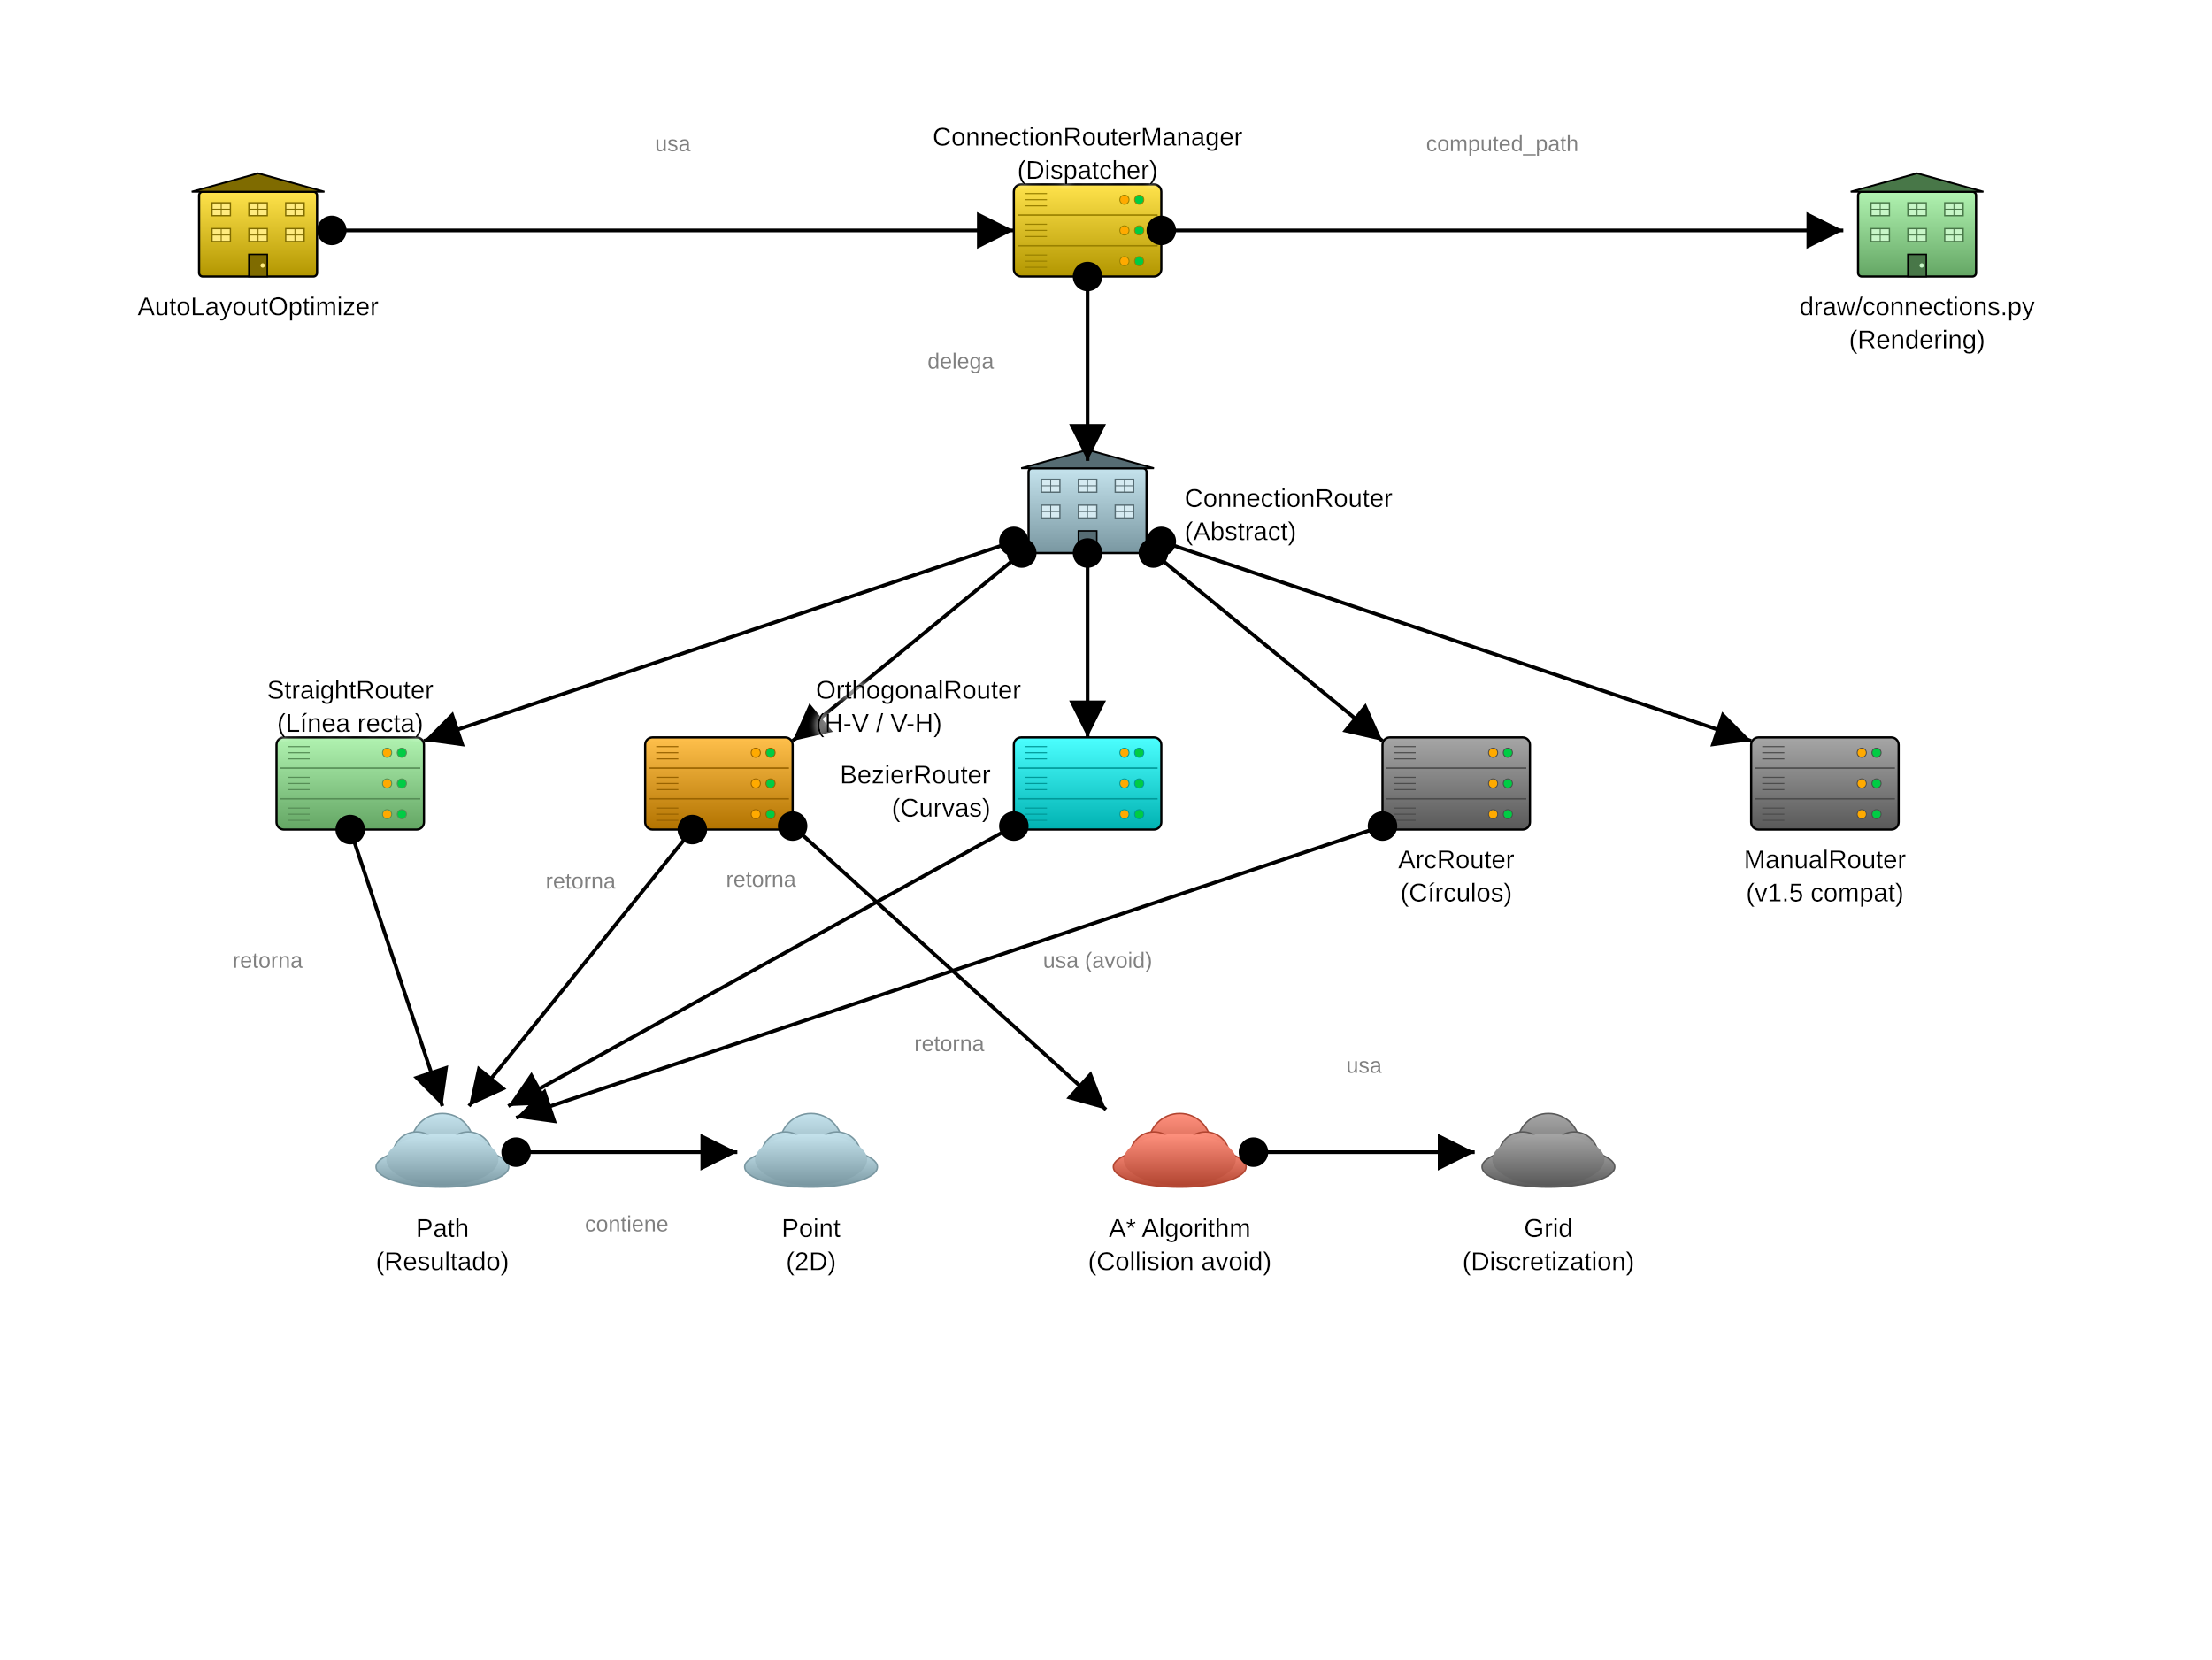
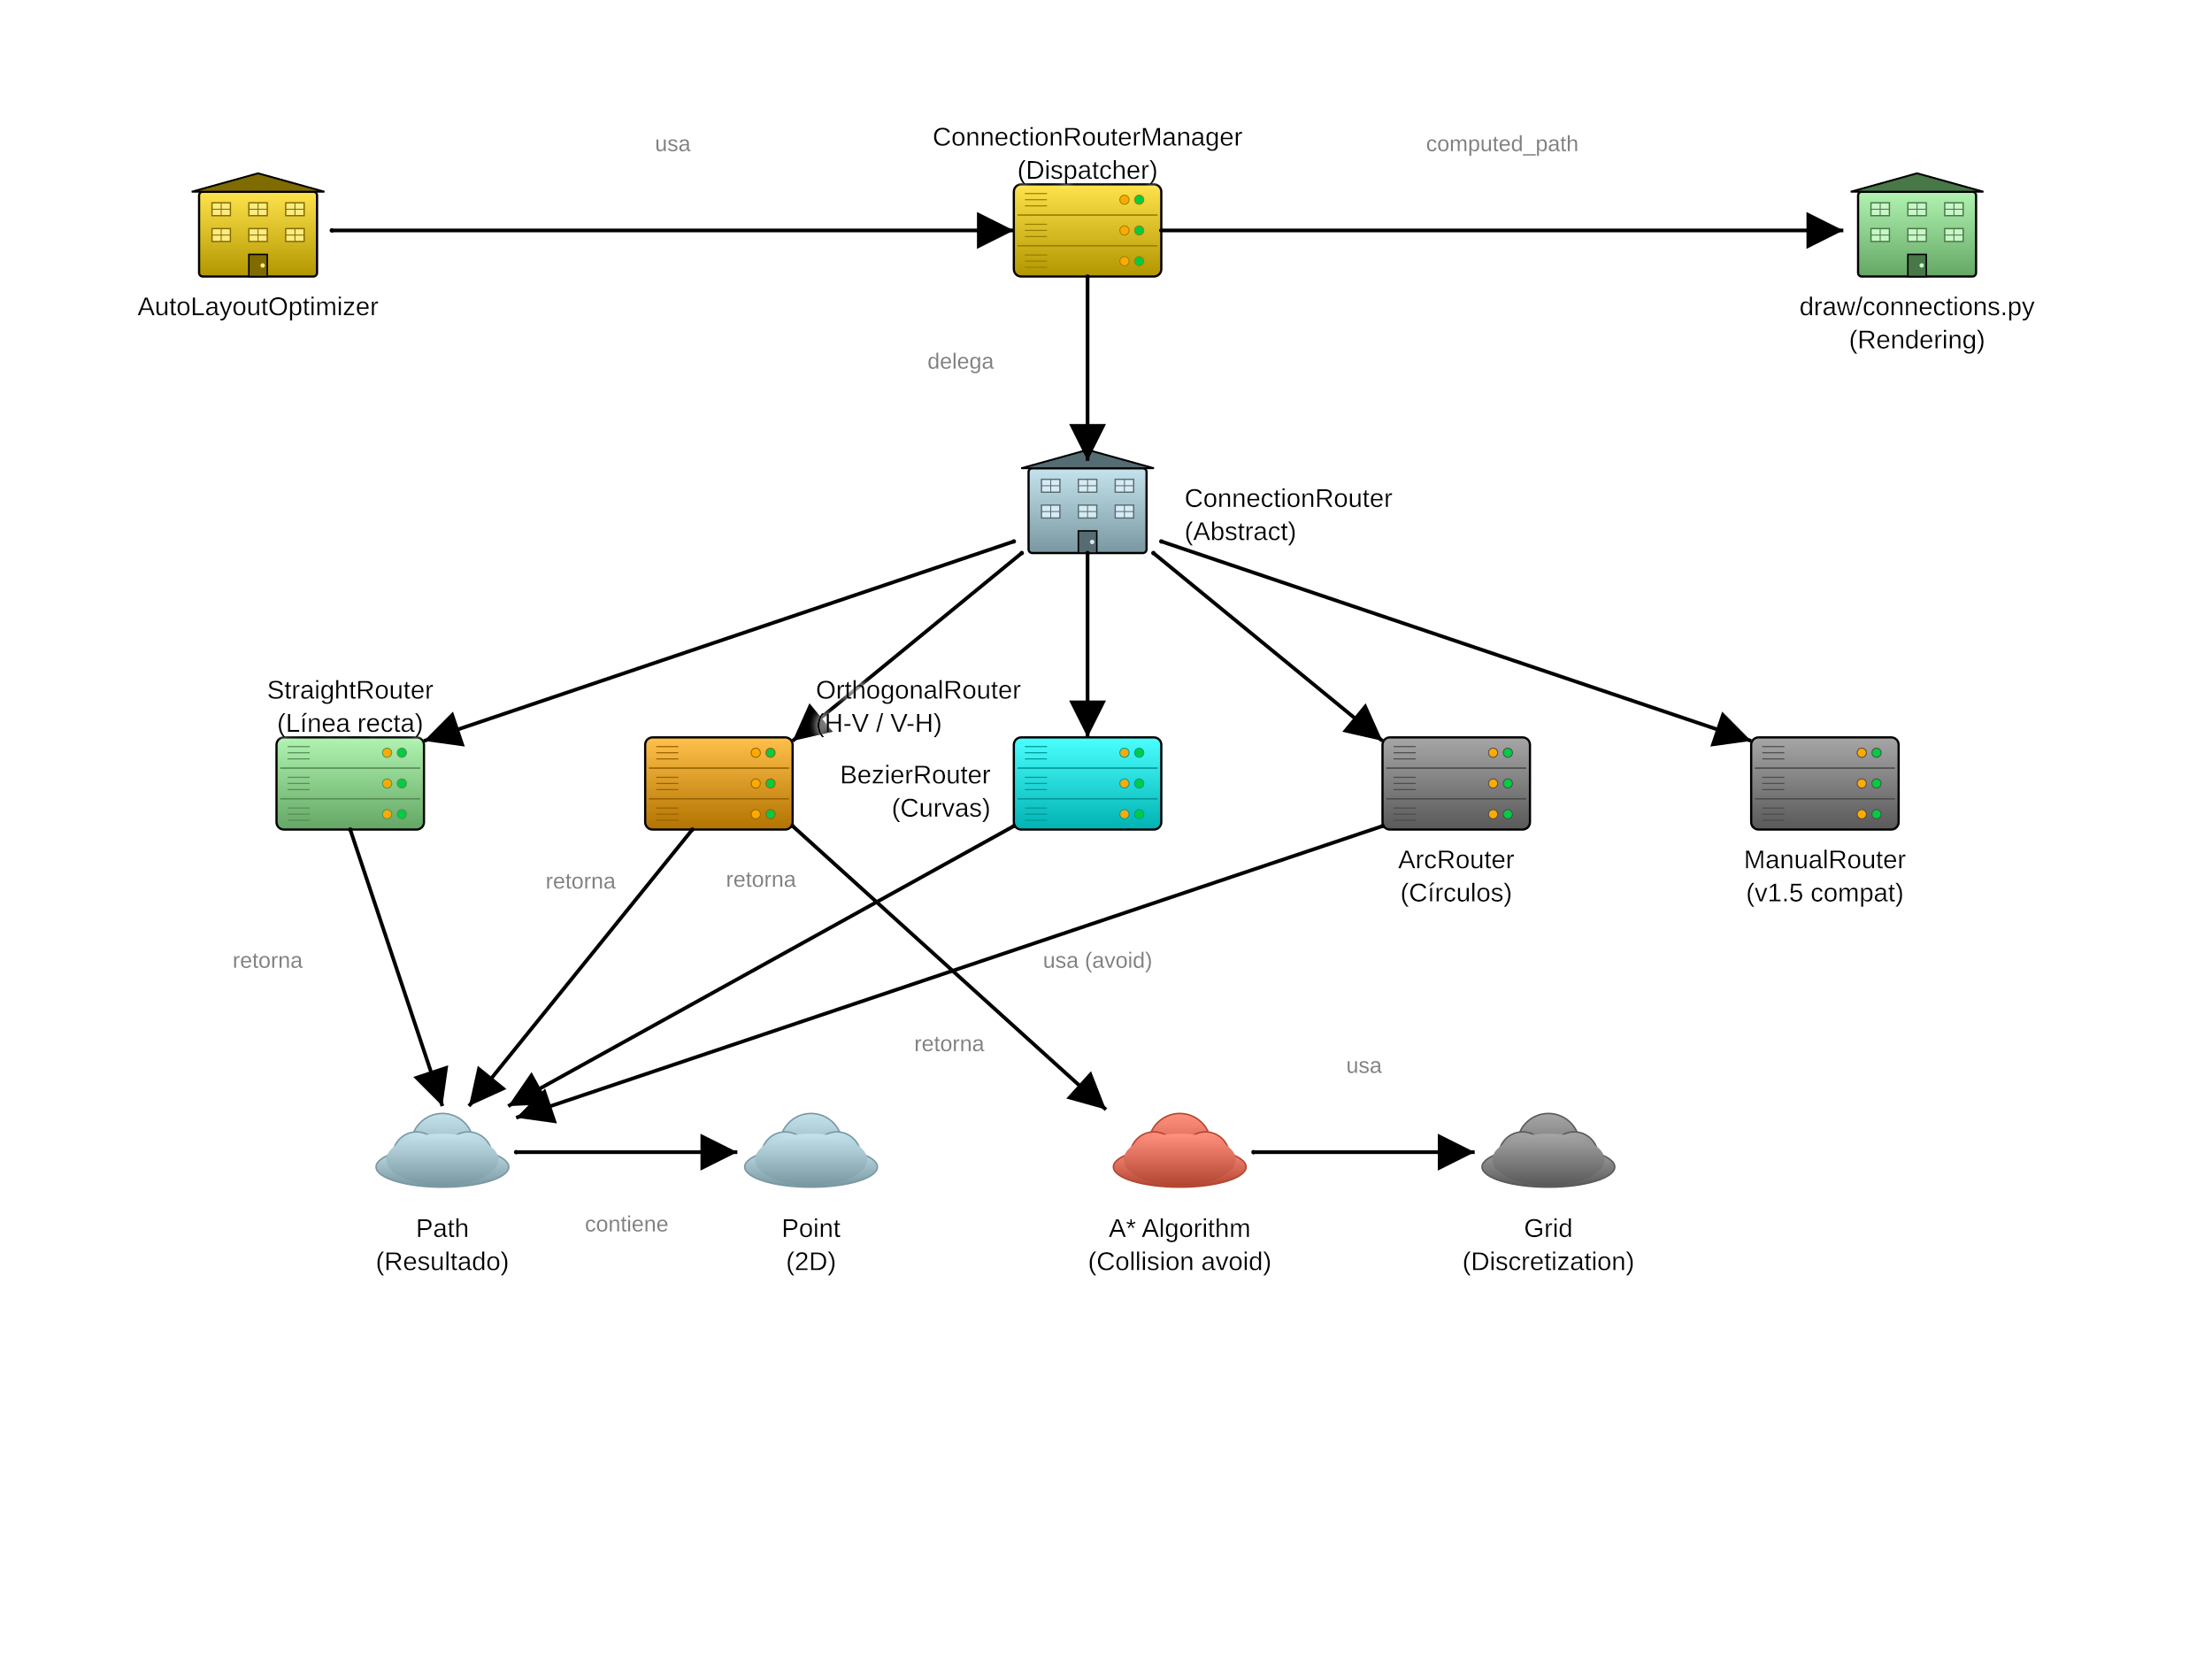
<svg xmlns="http://www.w3.org/2000/svg" baseProfile="full" height="900" version="1.1" viewBox="0,0,1200,900" width="1200">
  <defs>
    <filter height="140%" id="text-glow" width="140%" x="-20%" y="-20%">
      <feGaussianBlur in="SourceGraphic" result="blur" stdDeviation="2" />
      <feFlood flood-color="white" flood-opacity="1" result="color" />
      <feComposite in="color" in2="blur" operator="in" result="shadow" />
      <feMerge>
        <feMergeNode in="shadow" />
        <feMergeNode in="shadow" />
        <feMergeNode in="SourceGraphic" />
      </feMerge>
    </filter>
    <marker id="arrow-end" markerHeight="10" markerWidth="10" orient="auto" refX="10" refY="5">
      <path d="M 0 0 L 10 5 L 0 10 z" fill="black" />
    </marker>
    <marker id="arrow-start" markerHeight="10" markerWidth="10" orient="auto" refX="0" refY="5">
      <path d="M 10 0 L 0 5 L 10 10 z" fill="black" />
    </marker>
-     <marker id="circle-start" markerHeight="10" markerWidth="10" orient="auto" refX="5" refY="5">
-       <circle cx="5" cy="5" fill="black" r="4" />
+     <marker id="circle-start" markerHeight="2.4" markerUnits="userSpaceOnUse" markerWidth="2.4" orient="auto" refX="1.2" refY="1.2">
+       <circle cx="1.2" cy="1.2" fill="black" r="1.2" />
    </marker>
-     <marker id="circle-end" markerHeight="10" markerWidth="10" orient="auto" refX="5" refY="5">
-       <circle cx="5" cy="5" fill="black" r="4" />
+     <marker id="circle-end" markerHeight="2.4" markerUnits="userSpaceOnUse" markerWidth="2.4" orient="auto" refX="1.2" refY="1.2">
+       <circle cx="1.2" cy="1.2" fill="black" r="1.2" />
    </marker>
    <linearGradient id="gradient-manager" x1="0%" x2="0%" y1="0%" y2="100%">
      <stop offset="0%" stop-color="#ffe34c" />
      <stop offset="100%" stop-color="#b29600" />
    </linearGradient>
    <linearGradient id="gradient-router-base" x1="0%" x2="0%" y1="0%" y2="100%">
      <stop offset="0%" stop-color="#c5e3ed" />
      <stop offset="100%" stop-color="#7997a1" />
    </linearGradient>
    <linearGradient id="gradient-straight" x1="0%" x2="0%" y1="0%" y2="100%">
      <stop offset="0%" stop-color="#b1f3b1" />
      <stop offset="100%" stop-color="#64a664" />
    </linearGradient>
    <linearGradient id="gradient-orthogonal" x1="0%" x2="0%" y1="0%" y2="100%">
      <stop offset="0%" stop-color="#ffc04c" />
      <stop offset="100%" stop-color="#b27300" />
    </linearGradient>
    <linearGradient id="gradient-bezier" x1="0%" x2="0%" y1="0%" y2="100%">
      <stop offset="0%" stop-color="#4cffff" />
      <stop offset="100%" stop-color="#00b2b2" />
    </linearGradient>
    <linearGradient id="gradient-arc" x1="0%" x2="0%" y1="0%" y2="100%">
      <stop offset="0%" stop-color="#a6a6a6" />
      <stop offset="100%" stop-color="#595959" />
    </linearGradient>
    <linearGradient id="gradient-manual" x1="0%" x2="0%" y1="0%" y2="100%">
      <stop offset="0%" stop-color="#a6a6a6" />
      <stop offset="100%" stop-color="#595959" />
    </linearGradient>
    <linearGradient id="gradient-path-class" x1="0%" x2="0%" y1="0%" y2="100%">
      <stop offset="0%" stop-color="#c5e3ed" />
      <stop offset="100%" stop-color="#7997a1" />
    </linearGradient>
    <linearGradient id="gradient-point-class" x1="0%" x2="0%" y1="0%" y2="100%">
      <stop offset="0%" stop-color="#c5e3ed" />
      <stop offset="100%" stop-color="#7997a1" />
    </linearGradient>
    <linearGradient id="gradient-astar" x1="0%" x2="0%" y1="0%" y2="100%">
      <stop offset="0%" stop-color="#ff917e" />
      <stop offset="100%" stop-color="#b24531" />
    </linearGradient>
    <linearGradient id="gradient-grid" x1="0%" x2="0%" y1="0%" y2="100%">
      <stop offset="0%" stop-color="#a6a6a6" />
      <stop offset="100%" stop-color="#595959" />
    </linearGradient>
    <linearGradient id="gradient-optimizer" x1="0%" x2="0%" y1="0%" y2="100%">
      <stop offset="0%" stop-color="#ffe34c" />
      <stop offset="100%" stop-color="#b29600" />
    </linearGradient>
    <linearGradient id="gradient-draw-connections" x1="0%" x2="0%" y1="0%" y2="100%">
      <stop offset="0%" stop-color="#b1f3b1" />
      <stop offset="100%" stop-color="#64a664" />
    </linearGradient>
  </defs>
  <g id="manager">
    <rect fill="url(#gradient-manager)" height="50" rx="4" ry="4" stroke="black" stroke-width="1.2" width="80" x="550" y="100" />
    <line stroke="#998100" stroke-width="0.8" x1="552" x2="628" y1="116.667" y2="116.667" />
    <line stroke="#998100" stroke-width="0.8" x1="552" x2="628" y1="133.333" y2="133.333" />
    <circle cx="618" cy="108.333" fill="#00cc44" r="2.5" stroke="#998100" stroke-width="0.5" />
    <circle cx="610" cy="108.333" fill="#ffaa00" r="2.5" stroke="#998100" stroke-width="0.5" />
    <circle cx="618" cy="125.0" fill="#00cc44" r="2.5" stroke="#998100" stroke-width="0.5" />
    <circle cx="610" cy="125.0" fill="#ffaa00" r="2.5" stroke="#998100" stroke-width="0.5" />
    <circle cx="618" cy="141.667" fill="#00cc44" r="2.5" stroke="#998100" stroke-width="0.5" />
    <circle cx="610" cy="141.667" fill="#ffaa00" r="2.5" stroke="#998100" stroke-width="0.5" />
    <line stroke="#998100" stroke-width="0.6" x1="556" x2="568" y1="105.0" y2="105.0" />
    <line stroke="#998100" stroke-width="0.6" x1="556" x2="568" y1="108.333" y2="108.333" />
    <line stroke="#998100" stroke-width="0.6" x1="556" x2="568" y1="111.667" y2="111.667" />
    <line stroke="#998100" stroke-width="0.6" x1="556" x2="568" y1="121.667" y2="121.667" />
    <line stroke="#998100" stroke-width="0.6" x1="556" x2="568" y1="125.0" y2="125.0" />
    <line stroke="#998100" stroke-width="0.6" x1="556" x2="568" y1="128.333" y2="128.333" />
    <line stroke="#998100" stroke-width="0.6" x1="556" x2="568" y1="138.333" y2="138.333" />
    <line stroke="#998100" stroke-width="0.6" x1="556" x2="568" y1="141.667" y2="141.667" />
    <line stroke="#998100" stroke-width="0.6" x1="556" x2="568" y1="145.0" y2="145.0" />
  </g>
  <g id="router-base">
    <rect fill="url(#gradient-router-base)" height="46" rx="2" ry="2" stroke="black" stroke-width="1.2" width="64" x="558" y="254" />
    <polygon fill="#566c73" points="554,254 590.0,244 626,254" stroke="black" stroke-width="1.0" />
    <rect fill="#d6ebf2" height="7" stroke="#566c73" stroke-width="0.7" width="10" x="565" y="260" />
    <line stroke="#566c73" stroke-width="0.5" x1="570.0" x2="570.0" y1="260" y2="267" />
    <line stroke="#566c73" stroke-width="0.5" x1="565" x2="575" y1="263.5" y2="263.5" />
    <rect fill="#d6ebf2" height="7" stroke="#566c73" stroke-width="0.7" width="10" x="585" y="260" />
    <line stroke="#566c73" stroke-width="0.5" x1="590.0" x2="590.0" y1="260" y2="267" />
    <line stroke="#566c73" stroke-width="0.5" x1="585" x2="595" y1="263.5" y2="263.5" />
    <rect fill="#d6ebf2" height="7" stroke="#566c73" stroke-width="0.7" width="10" x="605" y="260" />
    <line stroke="#566c73" stroke-width="0.5" x1="610.0" x2="610.0" y1="260" y2="267" />
    <line stroke="#566c73" stroke-width="0.5" x1="605" x2="615" y1="263.5" y2="263.5" />
    <rect fill="#d6ebf2" height="7" stroke="#566c73" stroke-width="0.7" width="10" x="565" y="274" />
    <line stroke="#566c73" stroke-width="0.5" x1="570.0" x2="570.0" y1="274" y2="281" />
    <line stroke="#566c73" stroke-width="0.5" x1="565" x2="575" y1="277.5" y2="277.5" />
    <rect fill="#d6ebf2" height="7" stroke="#566c73" stroke-width="0.7" width="10" x="585" y="274" />
    <line stroke="#566c73" stroke-width="0.5" x1="590.0" x2="590.0" y1="274" y2="281" />
    <line stroke="#566c73" stroke-width="0.5" x1="585" x2="595" y1="277.5" y2="277.5" />
    <rect fill="#d6ebf2" height="7" stroke="#566c73" stroke-width="0.7" width="10" x="605" y="274" />
    <line stroke="#566c73" stroke-width="0.5" x1="610.0" x2="610.0" y1="274" y2="281" />
    <line stroke="#566c73" stroke-width="0.5" x1="605" x2="615" y1="277.5" y2="277.5" />
    <rect fill="#566c73" height="12" stroke="black" stroke-width="0.8" width="10" x="585.0" y="288" />
    <circle cx="592.5" cy="294.0" fill="#d6ebf2" r="1.2" />
  </g>
  <g id="straight">
    <rect fill="url(#gradient-straight)" height="50" rx="4" ry="4" stroke="black" stroke-width="1.2" width="80" x="150" y="400" />
    <line stroke="#568e56" stroke-width="0.8" x1="152" x2="228" y1="416.667" y2="416.667" />
    <line stroke="#568e56" stroke-width="0.8" x1="152" x2="228" y1="433.333" y2="433.333" />
    <circle cx="218" cy="408.333" fill="#00cc44" r="2.5" stroke="#568e56" stroke-width="0.5" />
    <circle cx="210" cy="408.333" fill="#ffaa00" r="2.5" stroke="#568e56" stroke-width="0.5" />
    <circle cx="218" cy="425.0" fill="#00cc44" r="2.5" stroke="#568e56" stroke-width="0.5" />
    <circle cx="210" cy="425.0" fill="#ffaa00" r="2.5" stroke="#568e56" stroke-width="0.5" />
    <circle cx="218" cy="441.667" fill="#00cc44" r="2.5" stroke="#568e56" stroke-width="0.5" />
    <circle cx="210" cy="441.667" fill="#ffaa00" r="2.5" stroke="#568e56" stroke-width="0.5" />
    <line stroke="#568e56" stroke-width="0.6" x1="156" x2="168" y1="405.0" y2="405.0" />
    <line stroke="#568e56" stroke-width="0.6" x1="156" x2="168" y1="408.333" y2="408.333" />
    <line stroke="#568e56" stroke-width="0.6" x1="156" x2="168" y1="411.667" y2="411.667" />
    <line stroke="#568e56" stroke-width="0.6" x1="156" x2="168" y1="421.667" y2="421.667" />
    <line stroke="#568e56" stroke-width="0.6" x1="156" x2="168" y1="425.0" y2="425.0" />
    <line stroke="#568e56" stroke-width="0.6" x1="156" x2="168" y1="428.333" y2="428.333" />
    <line stroke="#568e56" stroke-width="0.6" x1="156" x2="168" y1="438.333" y2="438.333" />
    <line stroke="#568e56" stroke-width="0.6" x1="156" x2="168" y1="441.667" y2="441.667" />
    <line stroke="#568e56" stroke-width="0.6" x1="156" x2="168" y1="445.0" y2="445.0" />
  </g>
  <g id="orthogonal">
    <rect fill="url(#gradient-orthogonal)" height="50" rx="4" ry="4" stroke="black" stroke-width="1.2" width="80" x="350" y="400" />
    <line stroke="#996300" stroke-width="0.8" x1="352" x2="428" y1="416.667" y2="416.667" />
    <line stroke="#996300" stroke-width="0.8" x1="352" x2="428" y1="433.333" y2="433.333" />
    <circle cx="418" cy="408.333" fill="#00cc44" r="2.5" stroke="#996300" stroke-width="0.5" />
    <circle cx="410" cy="408.333" fill="#ffaa00" r="2.5" stroke="#996300" stroke-width="0.5" />
    <circle cx="418" cy="425.0" fill="#00cc44" r="2.5" stroke="#996300" stroke-width="0.5" />
    <circle cx="410" cy="425.0" fill="#ffaa00" r="2.5" stroke="#996300" stroke-width="0.5" />
    <circle cx="418" cy="441.667" fill="#00cc44" r="2.5" stroke="#996300" stroke-width="0.5" />
    <circle cx="410" cy="441.667" fill="#ffaa00" r="2.5" stroke="#996300" stroke-width="0.5" />
    <line stroke="#996300" stroke-width="0.6" x1="356" x2="368" y1="405.0" y2="405.0" />
    <line stroke="#996300" stroke-width="0.6" x1="356" x2="368" y1="408.333" y2="408.333" />
    <line stroke="#996300" stroke-width="0.6" x1="356" x2="368" y1="411.667" y2="411.667" />
    <line stroke="#996300" stroke-width="0.6" x1="356" x2="368" y1="421.667" y2="421.667" />
    <line stroke="#996300" stroke-width="0.6" x1="356" x2="368" y1="425.0" y2="425.0" />
    <line stroke="#996300" stroke-width="0.6" x1="356" x2="368" y1="428.333" y2="428.333" />
    <line stroke="#996300" stroke-width="0.6" x1="356" x2="368" y1="438.333" y2="438.333" />
    <line stroke="#996300" stroke-width="0.6" x1="356" x2="368" y1="441.667" y2="441.667" />
    <line stroke="#996300" stroke-width="0.6" x1="356" x2="368" y1="445.0" y2="445.0" />
  </g>
  <g id="bezier">
    <rect fill="url(#gradient-bezier)" height="50" rx="4" ry="4" stroke="black" stroke-width="1.2" width="80" x="550" y="400" />
    <line stroke="#009999" stroke-width="0.8" x1="552" x2="628" y1="416.667" y2="416.667" />
    <line stroke="#009999" stroke-width="0.8" x1="552" x2="628" y1="433.333" y2="433.333" />
    <circle cx="618" cy="408.333" fill="#00cc44" r="2.5" stroke="#009999" stroke-width="0.5" />
    <circle cx="610" cy="408.333" fill="#ffaa00" r="2.5" stroke="#009999" stroke-width="0.5" />
    <circle cx="618" cy="425.0" fill="#00cc44" r="2.5" stroke="#009999" stroke-width="0.5" />
    <circle cx="610" cy="425.0" fill="#ffaa00" r="2.5" stroke="#009999" stroke-width="0.5" />
    <circle cx="618" cy="441.667" fill="#00cc44" r="2.5" stroke="#009999" stroke-width="0.5" />
    <circle cx="610" cy="441.667" fill="#ffaa00" r="2.5" stroke="#009999" stroke-width="0.5" />
    <line stroke="#009999" stroke-width="0.6" x1="556" x2="568" y1="405.0" y2="405.0" />
    <line stroke="#009999" stroke-width="0.6" x1="556" x2="568" y1="408.333" y2="408.333" />
    <line stroke="#009999" stroke-width="0.6" x1="556" x2="568" y1="411.667" y2="411.667" />
    <line stroke="#009999" stroke-width="0.6" x1="556" x2="568" y1="421.667" y2="421.667" />
    <line stroke="#009999" stroke-width="0.6" x1="556" x2="568" y1="425.0" y2="425.0" />
    <line stroke="#009999" stroke-width="0.6" x1="556" x2="568" y1="428.333" y2="428.333" />
    <line stroke="#009999" stroke-width="0.6" x1="556" x2="568" y1="438.333" y2="438.333" />
    <line stroke="#009999" stroke-width="0.6" x1="556" x2="568" y1="441.667" y2="441.667" />
    <line stroke="#009999" stroke-width="0.6" x1="556" x2="568" y1="445.0" y2="445.0" />
  </g>
  <g id="arc">
    <rect fill="url(#gradient-arc)" height="50" rx="4" ry="4" stroke="black" stroke-width="1.2" width="80" x="750" y="400" />
    <line stroke="#4c4c4c" stroke-width="0.8" x1="752" x2="828" y1="416.667" y2="416.667" />
    <line stroke="#4c4c4c" stroke-width="0.8" x1="752" x2="828" y1="433.333" y2="433.333" />
    <circle cx="818" cy="408.333" fill="#00cc44" r="2.5" stroke="#4c4c4c" stroke-width="0.5" />
    <circle cx="810" cy="408.333" fill="#ffaa00" r="2.5" stroke="#4c4c4c" stroke-width="0.5" />
    <circle cx="818" cy="425.0" fill="#00cc44" r="2.5" stroke="#4c4c4c" stroke-width="0.5" />
    <circle cx="810" cy="425.0" fill="#ffaa00" r="2.5" stroke="#4c4c4c" stroke-width="0.5" />
    <circle cx="818" cy="441.667" fill="#00cc44" r="2.5" stroke="#4c4c4c" stroke-width="0.5" />
    <circle cx="810" cy="441.667" fill="#ffaa00" r="2.5" stroke="#4c4c4c" stroke-width="0.5" />
    <line stroke="#4c4c4c" stroke-width="0.6" x1="756" x2="768" y1="405.0" y2="405.0" />
    <line stroke="#4c4c4c" stroke-width="0.6" x1="756" x2="768" y1="408.333" y2="408.333" />
    <line stroke="#4c4c4c" stroke-width="0.6" x1="756" x2="768" y1="411.667" y2="411.667" />
    <line stroke="#4c4c4c" stroke-width="0.6" x1="756" x2="768" y1="421.667" y2="421.667" />
    <line stroke="#4c4c4c" stroke-width="0.6" x1="756" x2="768" y1="425.0" y2="425.0" />
    <line stroke="#4c4c4c" stroke-width="0.6" x1="756" x2="768" y1="428.333" y2="428.333" />
    <line stroke="#4c4c4c" stroke-width="0.6" x1="756" x2="768" y1="438.333" y2="438.333" />
    <line stroke="#4c4c4c" stroke-width="0.6" x1="756" x2="768" y1="441.667" y2="441.667" />
    <line stroke="#4c4c4c" stroke-width="0.6" x1="756" x2="768" y1="445.0" y2="445.0" />
  </g>
  <g id="manual">
    <rect fill="url(#gradient-manual)" height="50" rx="4" ry="4" stroke="black" stroke-width="1.2" width="80" x="950" y="400" />
    <line stroke="#4c4c4c" stroke-width="0.8" x1="952" x2="1028" y1="416.667" y2="416.667" />
    <line stroke="#4c4c4c" stroke-width="0.8" x1="952" x2="1028" y1="433.333" y2="433.333" />
    <circle cx="1018" cy="408.333" fill="#00cc44" r="2.5" stroke="#4c4c4c" stroke-width="0.5" />
    <circle cx="1010" cy="408.333" fill="#ffaa00" r="2.5" stroke="#4c4c4c" stroke-width="0.5" />
    <circle cx="1018" cy="425.0" fill="#00cc44" r="2.5" stroke="#4c4c4c" stroke-width="0.5" />
    <circle cx="1010" cy="425.0" fill="#ffaa00" r="2.5" stroke="#4c4c4c" stroke-width="0.5" />
    <circle cx="1018" cy="441.667" fill="#00cc44" r="2.5" stroke="#4c4c4c" stroke-width="0.5" />
    <circle cx="1010" cy="441.667" fill="#ffaa00" r="2.5" stroke="#4c4c4c" stroke-width="0.5" />
    <line stroke="#4c4c4c" stroke-width="0.6" x1="956" x2="968" y1="405.0" y2="405.0" />
    <line stroke="#4c4c4c" stroke-width="0.6" x1="956" x2="968" y1="408.333" y2="408.333" />
    <line stroke="#4c4c4c" stroke-width="0.6" x1="956" x2="968" y1="411.667" y2="411.667" />
    <line stroke="#4c4c4c" stroke-width="0.6" x1="956" x2="968" y1="421.667" y2="421.667" />
    <line stroke="#4c4c4c" stroke-width="0.6" x1="956" x2="968" y1="425.0" y2="425.0" />
    <line stroke="#4c4c4c" stroke-width="0.6" x1="956" x2="968" y1="428.333" y2="428.333" />
    <line stroke="#4c4c4c" stroke-width="0.6" x1="956" x2="968" y1="438.333" y2="438.333" />
    <line stroke="#4c4c4c" stroke-width="0.6" x1="956" x2="968" y1="441.667" y2="441.667" />
    <line stroke="#4c4c4c" stroke-width="0.6" x1="956" x2="968" y1="445.0" y2="445.0" />
  </g>
  <g id="path-class">
    <ellipse cx="240.0" cy="633.0" fill="url(#gradient-path-class)" rx="36.0" ry="11.0" stroke="#7997a1" stroke-width="0.8" />
    <circle cx="240.0" cy="621.0" fill="url(#gradient-path-class)" r="17.0" stroke="#7997a1" stroke-width="0.8" />
    <circle cx="226.0" cy="627.0" fill="url(#gradient-path-class)" r="13.0" stroke="#7997a1" stroke-width="0.8" />
    <circle cx="254.0" cy="627.0" fill="url(#gradient-path-class)" r="13.0" stroke="#7997a1" stroke-width="0.8" />
    <ellipse cx="240.0" cy="629.0" fill="url(#gradient-path-class)" rx="30.4" ry="14" stroke="none" />
  </g>
  <g id="point-class">
    <ellipse cx="440.0" cy="633.0" fill="url(#gradient-point-class)" rx="36.0" ry="11.0" stroke="#7997a1" stroke-width="0.8" />
    <circle cx="440.0" cy="621.0" fill="url(#gradient-point-class)" r="17.0" stroke="#7997a1" stroke-width="0.8" />
    <circle cx="426.0" cy="627.0" fill="url(#gradient-point-class)" r="13.0" stroke="#7997a1" stroke-width="0.8" />
    <circle cx="454.0" cy="627.0" fill="url(#gradient-point-class)" r="13.0" stroke="#7997a1" stroke-width="0.8" />
    <ellipse cx="440.0" cy="629.0" fill="url(#gradient-point-class)" rx="30.4" ry="14" stroke="none" />
  </g>
  <g id="astar">
    <ellipse cx="640.0" cy="633.0" fill="url(#gradient-astar)" rx="36.0" ry="11.0" stroke="#b24531" stroke-width="0.8" />
    <circle cx="640.0" cy="621.0" fill="url(#gradient-astar)" r="17.0" stroke="#b24531" stroke-width="0.8" />
    <circle cx="626.0" cy="627.0" fill="url(#gradient-astar)" r="13.0" stroke="#b24531" stroke-width="0.8" />
    <circle cx="654.0" cy="627.0" fill="url(#gradient-astar)" r="13.0" stroke="#b24531" stroke-width="0.8" />
    <ellipse cx="640.0" cy="629.0" fill="url(#gradient-astar)" rx="30.4" ry="14" stroke="none" />
  </g>
  <g id="grid">
    <ellipse cx="840.0" cy="633.0" fill="url(#gradient-grid)" rx="36.0" ry="11.0" stroke="#595959" stroke-width="0.8" />
    <circle cx="840.0" cy="621.0" fill="url(#gradient-grid)" r="17.0" stroke="#595959" stroke-width="0.8" />
    <circle cx="826.0" cy="627.0" fill="url(#gradient-grid)" r="13.0" stroke="#595959" stroke-width="0.8" />
    <circle cx="854.0" cy="627.0" fill="url(#gradient-grid)" r="13.0" stroke="#595959" stroke-width="0.8" />
    <ellipse cx="840.0" cy="629.0" fill="url(#gradient-grid)" rx="30.4" ry="14" stroke="none" />
  </g>
  <g id="optimizer">
    <rect fill="url(#gradient-optimizer)" height="46" rx="2" ry="2" stroke="black" stroke-width="1.2" width="64" x="108" y="104" />
    <polygon fill="#7f6b00" points="104,104 140.0,94 176,104" stroke="black" stroke-width="1.0" />
    <rect fill="#ffeb7f" height="7" stroke="#7f6b00" stroke-width="0.7" width="10" x="115" y="110" />
    <line stroke="#7f6b00" stroke-width="0.5" x1="120.0" x2="120.0" y1="110" y2="117" />
    <line stroke="#7f6b00" stroke-width="0.5" x1="115" x2="125" y1="113.5" y2="113.5" />
    <rect fill="#ffeb7f" height="7" stroke="#7f6b00" stroke-width="0.7" width="10" x="135" y="110" />
    <line stroke="#7f6b00" stroke-width="0.5" x1="140.0" x2="140.0" y1="110" y2="117" />
    <line stroke="#7f6b00" stroke-width="0.5" x1="135" x2="145" y1="113.5" y2="113.5" />
    <rect fill="#ffeb7f" height="7" stroke="#7f6b00" stroke-width="0.7" width="10" x="155" y="110" />
    <line stroke="#7f6b00" stroke-width="0.5" x1="160.0" x2="160.0" y1="110" y2="117" />
    <line stroke="#7f6b00" stroke-width="0.5" x1="155" x2="165" y1="113.5" y2="113.5" />
    <rect fill="#ffeb7f" height="7" stroke="#7f6b00" stroke-width="0.7" width="10" x="115" y="124" />
    <line stroke="#7f6b00" stroke-width="0.5" x1="120.0" x2="120.0" y1="124" y2="131" />
    <line stroke="#7f6b00" stroke-width="0.5" x1="115" x2="125" y1="127.5" y2="127.5" />
    <rect fill="#ffeb7f" height="7" stroke="#7f6b00" stroke-width="0.7" width="10" x="135" y="124" />
    <line stroke="#7f6b00" stroke-width="0.5" x1="140.0" x2="140.0" y1="124" y2="131" />
    <line stroke="#7f6b00" stroke-width="0.5" x1="135" x2="145" y1="127.5" y2="127.5" />
    <rect fill="#ffeb7f" height="7" stroke="#7f6b00" stroke-width="0.7" width="10" x="155" y="124" />
    <line stroke="#7f6b00" stroke-width="0.5" x1="160.0" x2="160.0" y1="124" y2="131" />
    <line stroke="#7f6b00" stroke-width="0.5" x1="155" x2="165" y1="127.5" y2="127.5" />
    <rect fill="#7f6b00" height="12" stroke="black" stroke-width="0.8" width="10" x="135.0" y="138" />
    <circle cx="142.5" cy="144.0" fill="#ffeb7f" r="1.2" />
  </g>
  <g id="draw-connections">
    <rect fill="url(#gradient-draw-connections)" height="46" rx="2" ry="2" stroke="black" stroke-width="1.2" width="64" x="1008" y="104" />
    <polygon fill="#487748" points="1004,104 1040.0,94 1076,104" stroke="black" stroke-width="1.0" />
    <rect fill="#c7f6c7" height="7" stroke="#487748" stroke-width="0.7" width="10" x="1015" y="110" />
    <line stroke="#487748" stroke-width="0.5" x1="1020.0" x2="1020.0" y1="110" y2="117" />
    <line stroke="#487748" stroke-width="0.5" x1="1015" x2="1025" y1="113.5" y2="113.5" />
    <rect fill="#c7f6c7" height="7" stroke="#487748" stroke-width="0.7" width="10" x="1035" y="110" />
    <line stroke="#487748" stroke-width="0.5" x1="1040.0" x2="1040.0" y1="110" y2="117" />
    <line stroke="#487748" stroke-width="0.5" x1="1035" x2="1045" y1="113.5" y2="113.5" />
    <rect fill="#c7f6c7" height="7" stroke="#487748" stroke-width="0.7" width="10" x="1055" y="110" />
    <line stroke="#487748" stroke-width="0.5" x1="1060.0" x2="1060.0" y1="110" y2="117" />
    <line stroke="#487748" stroke-width="0.5" x1="1055" x2="1065" y1="113.5" y2="113.5" />
    <rect fill="#c7f6c7" height="7" stroke="#487748" stroke-width="0.7" width="10" x="1015" y="124" />
    <line stroke="#487748" stroke-width="0.5" x1="1020.0" x2="1020.0" y1="124" y2="131" />
    <line stroke="#487748" stroke-width="0.5" x1="1015" x2="1025" y1="127.5" y2="127.5" />
    <rect fill="#c7f6c7" height="7" stroke="#487748" stroke-width="0.7" width="10" x="1035" y="124" />
    <line stroke="#487748" stroke-width="0.5" x1="1040.0" x2="1040.0" y1="124" y2="131" />
    <line stroke="#487748" stroke-width="0.5" x1="1035" x2="1045" y1="127.5" y2="127.5" />
    <rect fill="#c7f6c7" height="7" stroke="#487748" stroke-width="0.7" width="10" x="1055" y="124" />
    <line stroke="#487748" stroke-width="0.5" x1="1060.0" x2="1060.0" y1="124" y2="131" />
    <line stroke="#487748" stroke-width="0.5" x1="1055" x2="1065" y1="127.5" y2="127.5" />
    <rect fill="#487748" height="12" stroke="black" stroke-width="0.8" width="10" x="1035.0" y="138" />
    <circle cx="1042.5" cy="144.0" fill="#c7f6c7" r="1.2" />
  </g>
  <line marker-end="url(#arrow-end)" marker-start="url(#circle-start)" stroke="black" stroke-width="2" x1="180.0" x2="550.0" y1="125.0" y2="125.0" />
  <line marker-end="url(#arrow-end)" marker-start="url(#circle-start)" stroke="black" stroke-width="2" x1="590.0" x2="590.0" y1="150.0" y2="250.0" />
  <line marker-end="url(#arrow-end)" marker-start="url(#circle-start)" stroke="black" stroke-width="2" x1="550.0" x2="230.0" y1="293.7" y2="401.9" />
  <line marker-end="url(#arrow-end)" marker-start="url(#circle-start)" stroke="black" stroke-width="2" x1="554.3" x2="430.0" y1="300.0" y2="401.9" />
  <line marker-end="url(#arrow-end)" marker-start="url(#circle-start)" stroke="black" stroke-width="2" x1="590.0" x2="590.0" y1="300.0" y2="400.0" />
  <line marker-end="url(#arrow-end)" marker-start="url(#circle-start)" stroke="black" stroke-width="2" x1="625.7" x2="750.0" y1="300.0" y2="401.9" />
  <line marker-end="url(#arrow-end)" marker-start="url(#circle-start)" stroke="black" stroke-width="2" x1="630.0" x2="950.0" y1="293.7" y2="401.9" />
  <line marker-end="url(#arrow-end)" marker-start="url(#circle-start)" stroke="black" stroke-width="2" x1="190.0" x2="240.0" y1="450.0" y2="600.0" />
  <line marker-end="url(#arrow-end)" marker-start="url(#circle-start)" stroke="black" stroke-width="2" x1="375.6" x2="254.4" y1="450.0" y2="600.0" />
  <line marker-end="url(#arrow-end)" marker-start="url(#circle-start)" stroke="black" stroke-width="2" x1="550.0" x2="275.7" y1="448.1" y2="600.0" />
  <line marker-end="url(#arrow-end)" marker-start="url(#circle-start)" stroke="black" stroke-width="2" x1="750.0" x2="280.0" y1="448.1" y2="606.3" />
  <line marker-end="url(#arrow-end)" marker-start="url(#circle-start)" stroke="black" stroke-width="2" x1="430.0" x2="600.0" y1="448.1" y2="601.9" />
  <line marker-end="url(#arrow-end)" marker-start="url(#circle-start)" stroke="black" stroke-width="2" x1="680.0" x2="800.0" y1="625.0" y2="625.0" />
  <line marker-end="url(#arrow-end)" marker-start="url(#circle-start)" stroke="black" stroke-width="2" x1="280.0" x2="400.0" y1="625.0" y2="625.0" />
  <line marker-end="url(#arrow-end)" marker-start="url(#circle-start)" stroke="black" stroke-width="2" x1="630.0" x2="1000.0" y1="125.0" y2="125.0" />
  <text fill="black" filter="url(#text-glow)" font-family="Arial, sans-serif" font-size="14px" text-anchor="middle" x="590.0" y="79.0">ConnectionRouterManager</text>
  <text fill="black" filter="url(#text-glow)" font-family="Arial, sans-serif" font-size="14px" text-anchor="middle" x="590.0" y="97.0">(Dispatcher)</text>
  <text fill="black" filter="url(#text-glow)" font-family="Arial, sans-serif" font-size="14px" text-anchor="start" x="642.6" y="275.0">ConnectionRouter</text>
  <text fill="black" filter="url(#text-glow)" font-family="Arial, sans-serif" font-size="14px" text-anchor="start" x="642.6" y="293.0">(Abstract)</text>
  <text fill="black" filter="url(#text-glow)" font-family="Arial, sans-serif" font-size="14px" text-anchor="middle" x="190.0" y="379.0">StraightRouter</text>
  <text fill="black" filter="url(#text-glow)" font-family="Arial, sans-serif" font-size="14px" text-anchor="middle" x="190.0" y="397.0">(Línea recta)</text>
  <text fill="black" filter="url(#text-glow)" font-family="Arial, sans-serif" font-size="14px" text-anchor="start" x="442.6" y="379.0">OrthogonalRouter</text>
  <text fill="black" filter="url(#text-glow)" font-family="Arial, sans-serif" font-size="14px" text-anchor="start" x="442.6" y="397.0">(H-V / V-H)</text>
  <text fill="black" filter="url(#text-glow)" font-family="Arial, sans-serif" font-size="14px" text-anchor="end" x="537.4" y="425.0">BezierRouter</text>
  <text fill="black" filter="url(#text-glow)" font-family="Arial, sans-serif" font-size="14px" text-anchor="end" x="537.4" y="443.0">(Curvas)</text>
  <text fill="black" filter="url(#text-glow)" font-family="Arial, sans-serif" font-size="14px" text-anchor="middle" x="790.0" y="471.0">ArcRouter</text>
  <text fill="black" filter="url(#text-glow)" font-family="Arial, sans-serif" font-size="14px" text-anchor="middle" x="790.0" y="489.0">(Círculos)</text>
  <text fill="black" filter="url(#text-glow)" font-family="Arial, sans-serif" font-size="14px" text-anchor="middle" x="990.0" y="471.0">ManualRouter</text>
  <text fill="black" filter="url(#text-glow)" font-family="Arial, sans-serif" font-size="14px" text-anchor="middle" x="990.0" y="489.0">(v1.5 compat)</text>
  <text fill="black" filter="url(#text-glow)" font-family="Arial, sans-serif" font-size="14px" text-anchor="middle" x="240.0" y="671.0">Path</text>
  <text fill="black" filter="url(#text-glow)" font-family="Arial, sans-serif" font-size="14px" text-anchor="middle" x="240.0" y="689.0">(Resultado)</text>
  <text fill="black" filter="url(#text-glow)" font-family="Arial, sans-serif" font-size="14px" text-anchor="middle" x="440.0" y="671.0">Point</text>
  <text fill="black" filter="url(#text-glow)" font-family="Arial, sans-serif" font-size="14px" text-anchor="middle" x="440.0" y="689.0">(2D)</text>
  <text fill="black" filter="url(#text-glow)" font-family="Arial, sans-serif" font-size="14px" text-anchor="middle" x="640.0" y="671.0">A* Algorithm</text>
  <text fill="black" filter="url(#text-glow)" font-family="Arial, sans-serif" font-size="14px" text-anchor="middle" x="640.0" y="689.0">(Collision avoid)</text>
  <text fill="black" filter="url(#text-glow)" font-family="Arial, sans-serif" font-size="14px" text-anchor="middle" x="840.0" y="671.0">Grid</text>
  <text fill="black" filter="url(#text-glow)" font-family="Arial, sans-serif" font-size="14px" text-anchor="middle" x="840.0" y="689.0">(Discretization)</text>
  <text fill="black" filter="url(#text-glow)" font-family="Arial, sans-serif" font-size="14px" text-anchor="middle" x="140.0" y="171.0">AutoLayoutOptimizer</text>
  <text fill="black" filter="url(#text-glow)" font-family="Arial, sans-serif" font-size="14px" text-anchor="middle" x="1040.0" y="171.0">draw/connections.py</text>
  <text fill="black" filter="url(#text-glow)" font-family="Arial, sans-serif" font-size="14px" text-anchor="middle" x="1040.0" y="189.0">(Rendering)</text>
  <text fill="gray" filter="url(#text-glow)" font-family="Arial, sans-serif" font-size="12px" text-anchor="middle" x="365.0" y="82.0">usa</text>
  <text fill="gray" filter="url(#text-glow)" font-family="Arial, sans-serif" font-size="12px" text-anchor="end" x="539.2" y="200.0">delega</text>
  <text fill="gray" filter="url(#text-glow)" font-family="Arial, sans-serif" font-size="12px" text-anchor="end" x="164.2" y="525.0">retorna</text>
  <text fill="gray" filter="url(#text-glow)" font-family="Arial, sans-serif" font-size="12px" text-anchor="middle" x="315.0" y="482.0">retorna</text>
  <text fill="gray" filter="url(#text-glow)" font-family="Arial, sans-serif" font-size="12px" text-anchor="middle" x="412.85" y="481.05">retorna</text>
  <text fill="gray" filter="url(#text-glow)" font-family="Arial, sans-serif" font-size="12px" text-anchor="middle" x="515.0" y="570.2">retorna</text>
  <text fill="gray" filter="url(#text-glow)" font-family="Arial, sans-serif" font-size="12px" text-anchor="start" x="565.8" y="525.0">usa (avoid)</text>
  <text fill="gray" filter="url(#text-glow)" font-family="Arial, sans-serif" font-size="12px" text-anchor="middle" x="740.0" y="582.0">usa</text>
  <text fill="gray" filter="url(#text-glow)" font-family="Arial, sans-serif" font-size="12px" text-anchor="middle" x="340.0" y="668.0">contiene</text>
  <text fill="gray" filter="url(#text-glow)" font-family="Arial, sans-serif" font-size="12px" text-anchor="middle" x="815.0" y="82.0">computed_path</text>
</svg>
